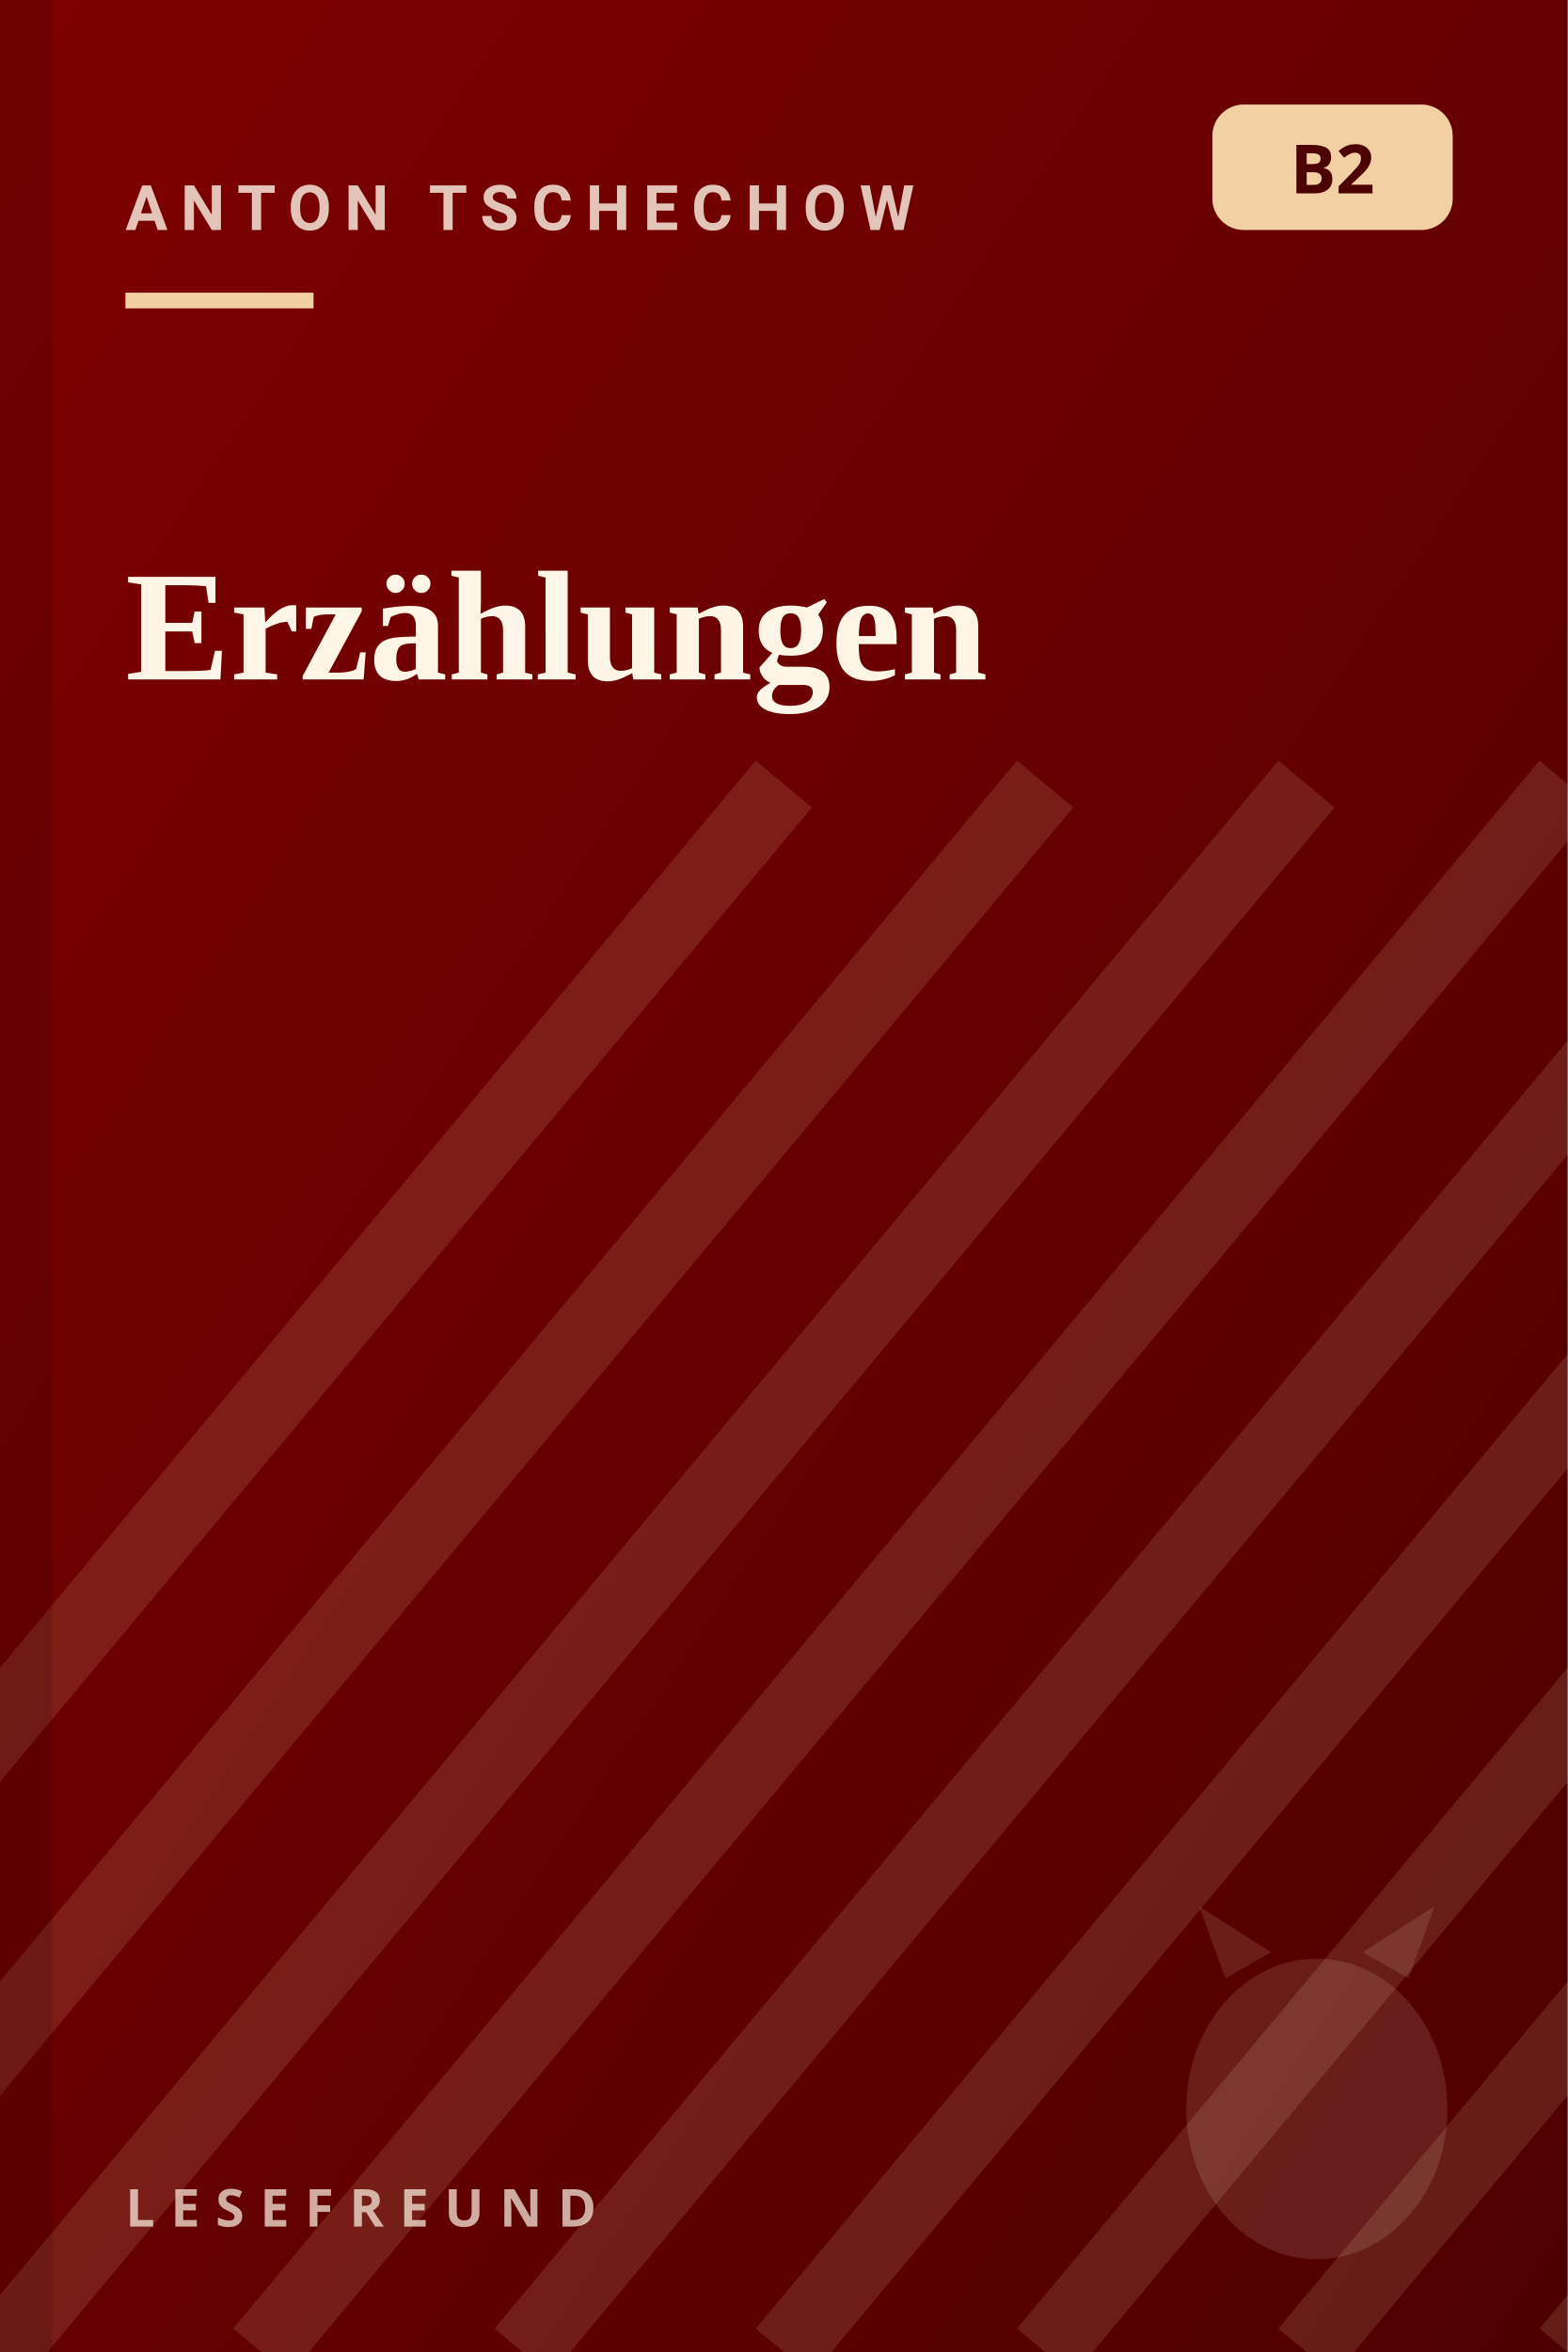
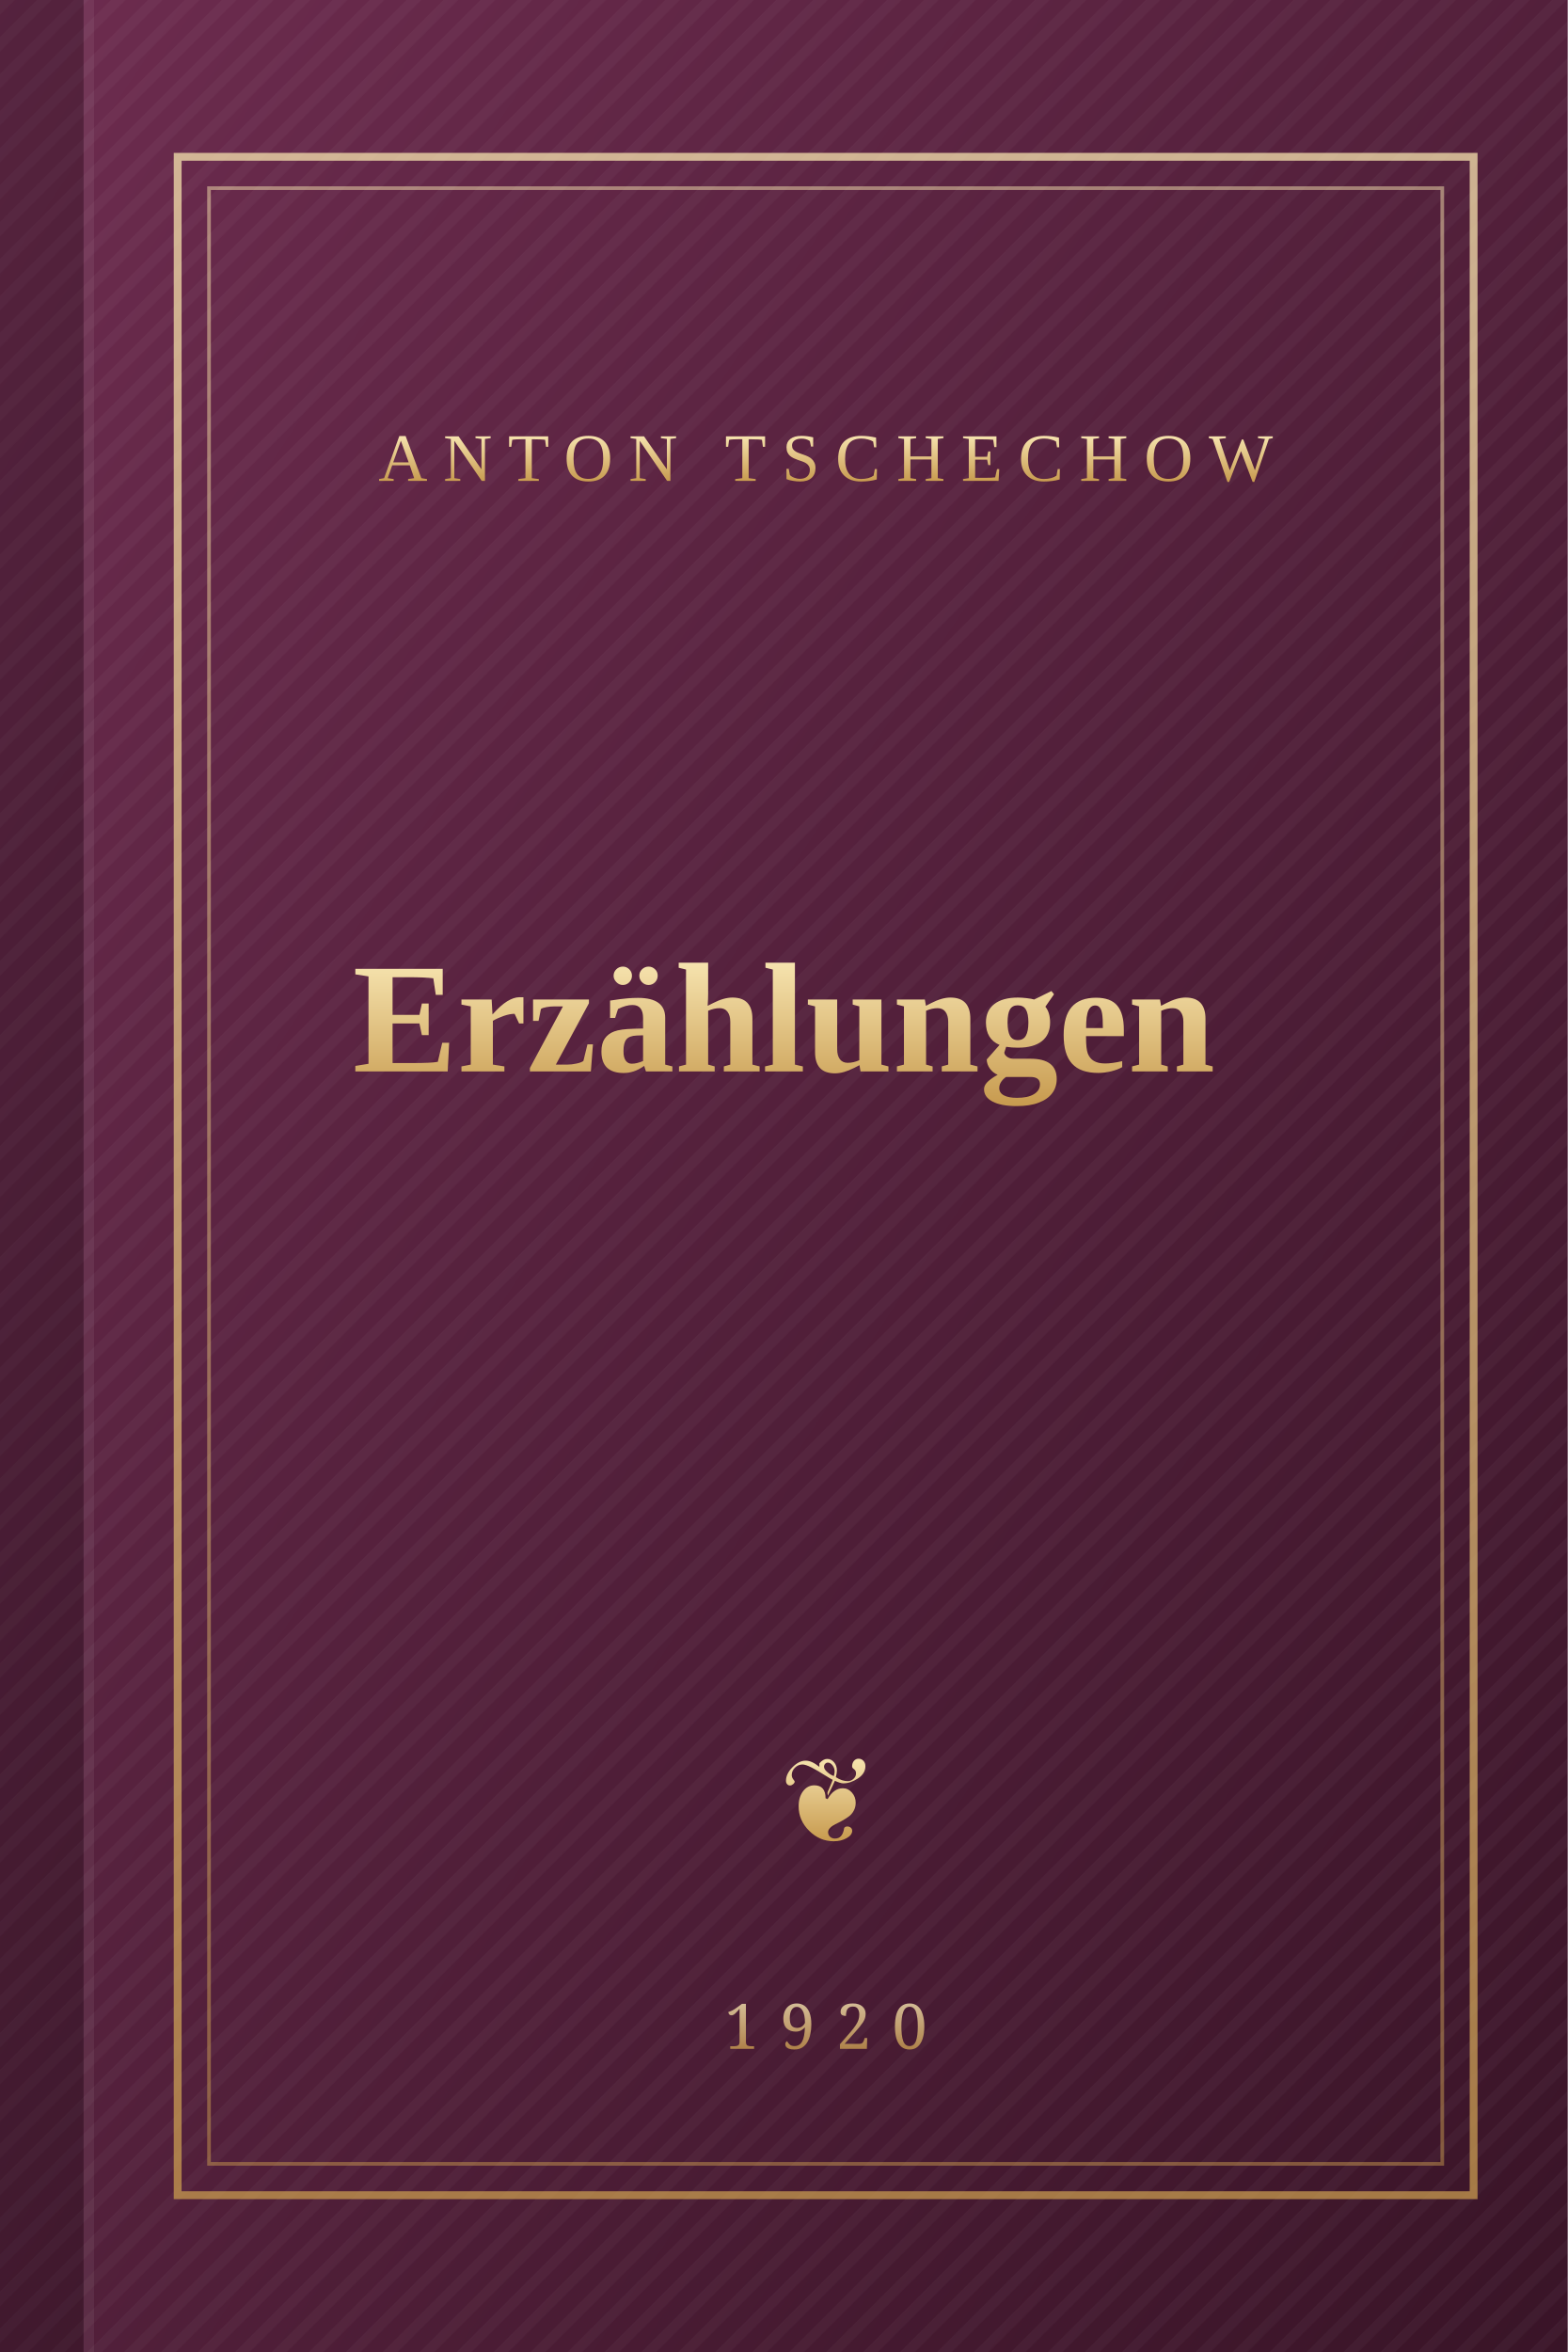
<svg xmlns="http://www.w3.org/2000/svg" viewBox="0 0 300 450" width="300" height="450">
  <defs>
-     <linearGradient id="g" x1="0" y1="0" x2="1" y2="1">
-       <stop offset="0" stop-color="#7f0000" />
-       <stop offset="1" stop-color="#4d0000" />
+     <linearGradient id="c" x1="0" y1="0" x2="1" y2="1">
+       <stop offset="0" stop-color="hsl(328 42% 30%)" />
+       <stop offset="1" stop-color="hsl(328 48% 15%)" />
+     </linearGradient>
+     <pattern id="w" width="5" height="5" patternUnits="userSpaceOnUse" patternTransform="rotate(45)">
+       <rect width="2" height="5" fill="#fff" opacity=".035" />
+     </pattern>
+     <linearGradient id="g" x1="0" y1="0" x2="0" y2="1">
+       <stop offset="0" stop-color="#f6e3ae" />
+       <stop offset="1" stop-color="#c79a4e" />
    </linearGradient>
  </defs>
-   <rect width="300" height="450" fill="url(#g)" />
-   <path d="M-100 450L150 150" stroke="#f2d0a4" stroke-width="14" opacity=".14" />
-   <path d="M-50 450L200 150" stroke="#f2d0a4" stroke-width="14" opacity=".14" />
-   <path d="M0 450L250 150" stroke="#f2d0a4" stroke-width="14" opacity=".14" />
-   <path d="M50 450L300 150" stroke="#f2d0a4" stroke-width="14" opacity=".14" />
-   <path d="M100 450L350 150" stroke="#f2d0a4" stroke-width="14" opacity=".14" />
-   <path d="M150 450L400 150" stroke="#f2d0a4" stroke-width="14" opacity=".14" />
-   <path d="M200 450L450 150" stroke="#f2d0a4" stroke-width="14" opacity=".14" />
-   <path d="M250 450L500 150" stroke="#f2d0a4" stroke-width="14" opacity=".14" />
-   <path d="M300 450L550 150" stroke="#f2d0a4" stroke-width="14" opacity=".14" />
-   <rect x="0" y="0" width="10" height="450" fill="#000" opacity=".12" />
-   <text x="24" y="44" font-family="system-ui,-apple-system,Segoe UI,Roboto,sans-serif" font-size="12" font-weight="700" letter-spacing="2.5" fill="#fff5e6" opacity=".8">ANTON TSCHECHOW</text>
-   <rect x="24" y="56" width="36" height="3" fill="#f2d0a4" />
-   <text y="130" font-family="Georgia,'Iowan Old Style','Times New Roman',serif" font-size="30" font-weight="700" fill="#fff5e6">
-     <tspan x="24" dy="0">Erzählungen</tspan>
-   </text>
-   <g transform="translate(212 356) scale(1.25)" fill="#fff5e6" opacity="0.12">
-     <path d="M18 18l-4-11 11 7zM46 18l4-11-11 7z" />
-     <ellipse cx="32" cy="38" rx="20" ry="23" />
+   <rect width="300" height="450" fill="url(#c)" />
+   <rect width="300" height="450" fill="url(#w)" />
+   <rect x="0" y="0" width="16" height="450" fill="#000" opacity=".22" />
+   <rect x="16" y="0" width="2" height="450" fill="#fff" opacity=".06" />
+   <rect x="34" y="30" width="248" height="390" fill="none" stroke="url(#g)" stroke-width="1.5" opacity=".75" />
+   <rect x="40" y="36" width="236" height="378" fill="none" stroke="url(#g)" stroke-width=".7" opacity=".5" />
+   <text x="158" y="92" text-anchor="middle" font-family="Georgia,'Times New Roman',serif" font-size="13" letter-spacing="3" fill="url(#g)">ANTON TSCHECHOW</text>
+   <path d="M118 112h80" stroke="url(#g)" stroke-width="1" />
+   <g font-family="Georgia,'Times New Roman',serif" font-weight="700" font-size="30" fill="url(#g)">
+     <text x="150" y="205" text-anchor="middle">Erzählungen</text>
  </g>
-   <text x="24" y="426" font-family="system-ui,sans-serif" font-size="10" font-weight="800" letter-spacing="3" fill="#fff5e6" opacity=".7">LESEFREUND</text>
-   <rect x="232" y="20" width="46" height="24" rx="6" fill="#f2d0a4" />
-   <text x="255" y="37" text-anchor="middle" font-family="system-ui,sans-serif" font-size="13" font-weight="800" fill="#4d0000">B2</text>
+   <text x="158" y="352" text-anchor="middle" font-size="22" fill="url(#g)">❦</text>
+   <text x="158" y="392" text-anchor="middle" font-family="Georgia,serif" font-size="12" letter-spacing="4" fill="url(#g)" opacity=".8">1920</text>
</svg>
